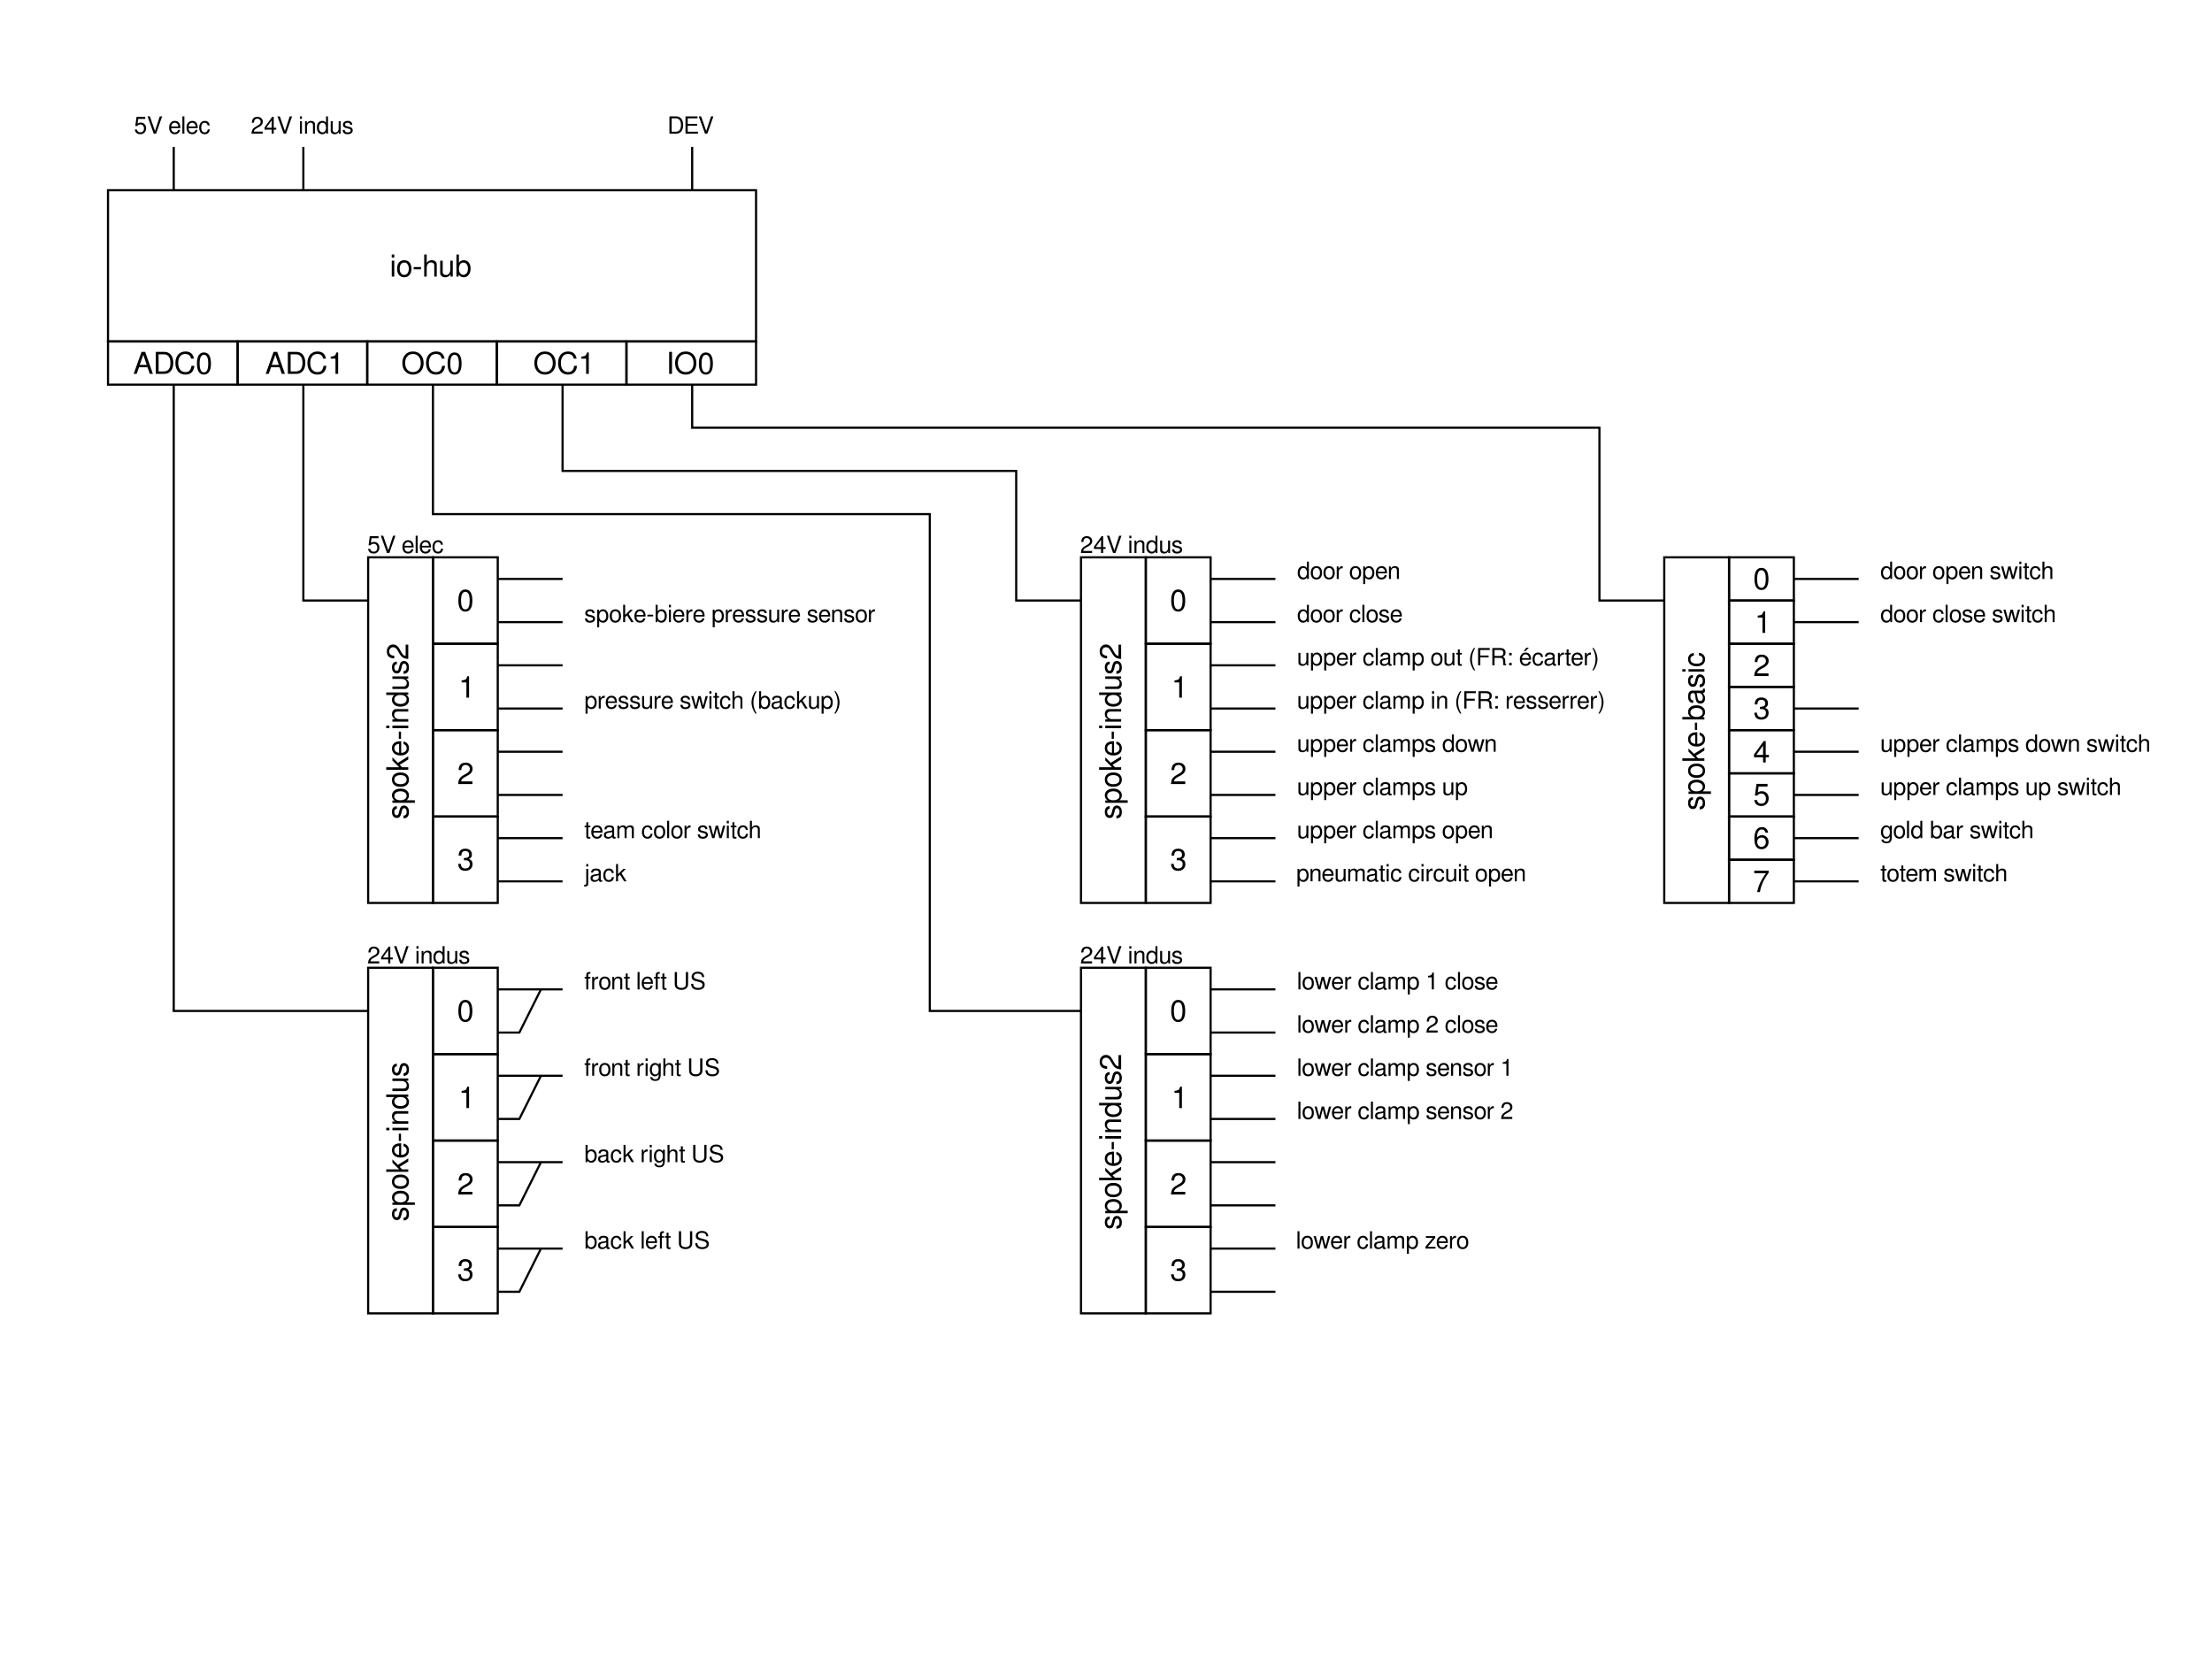
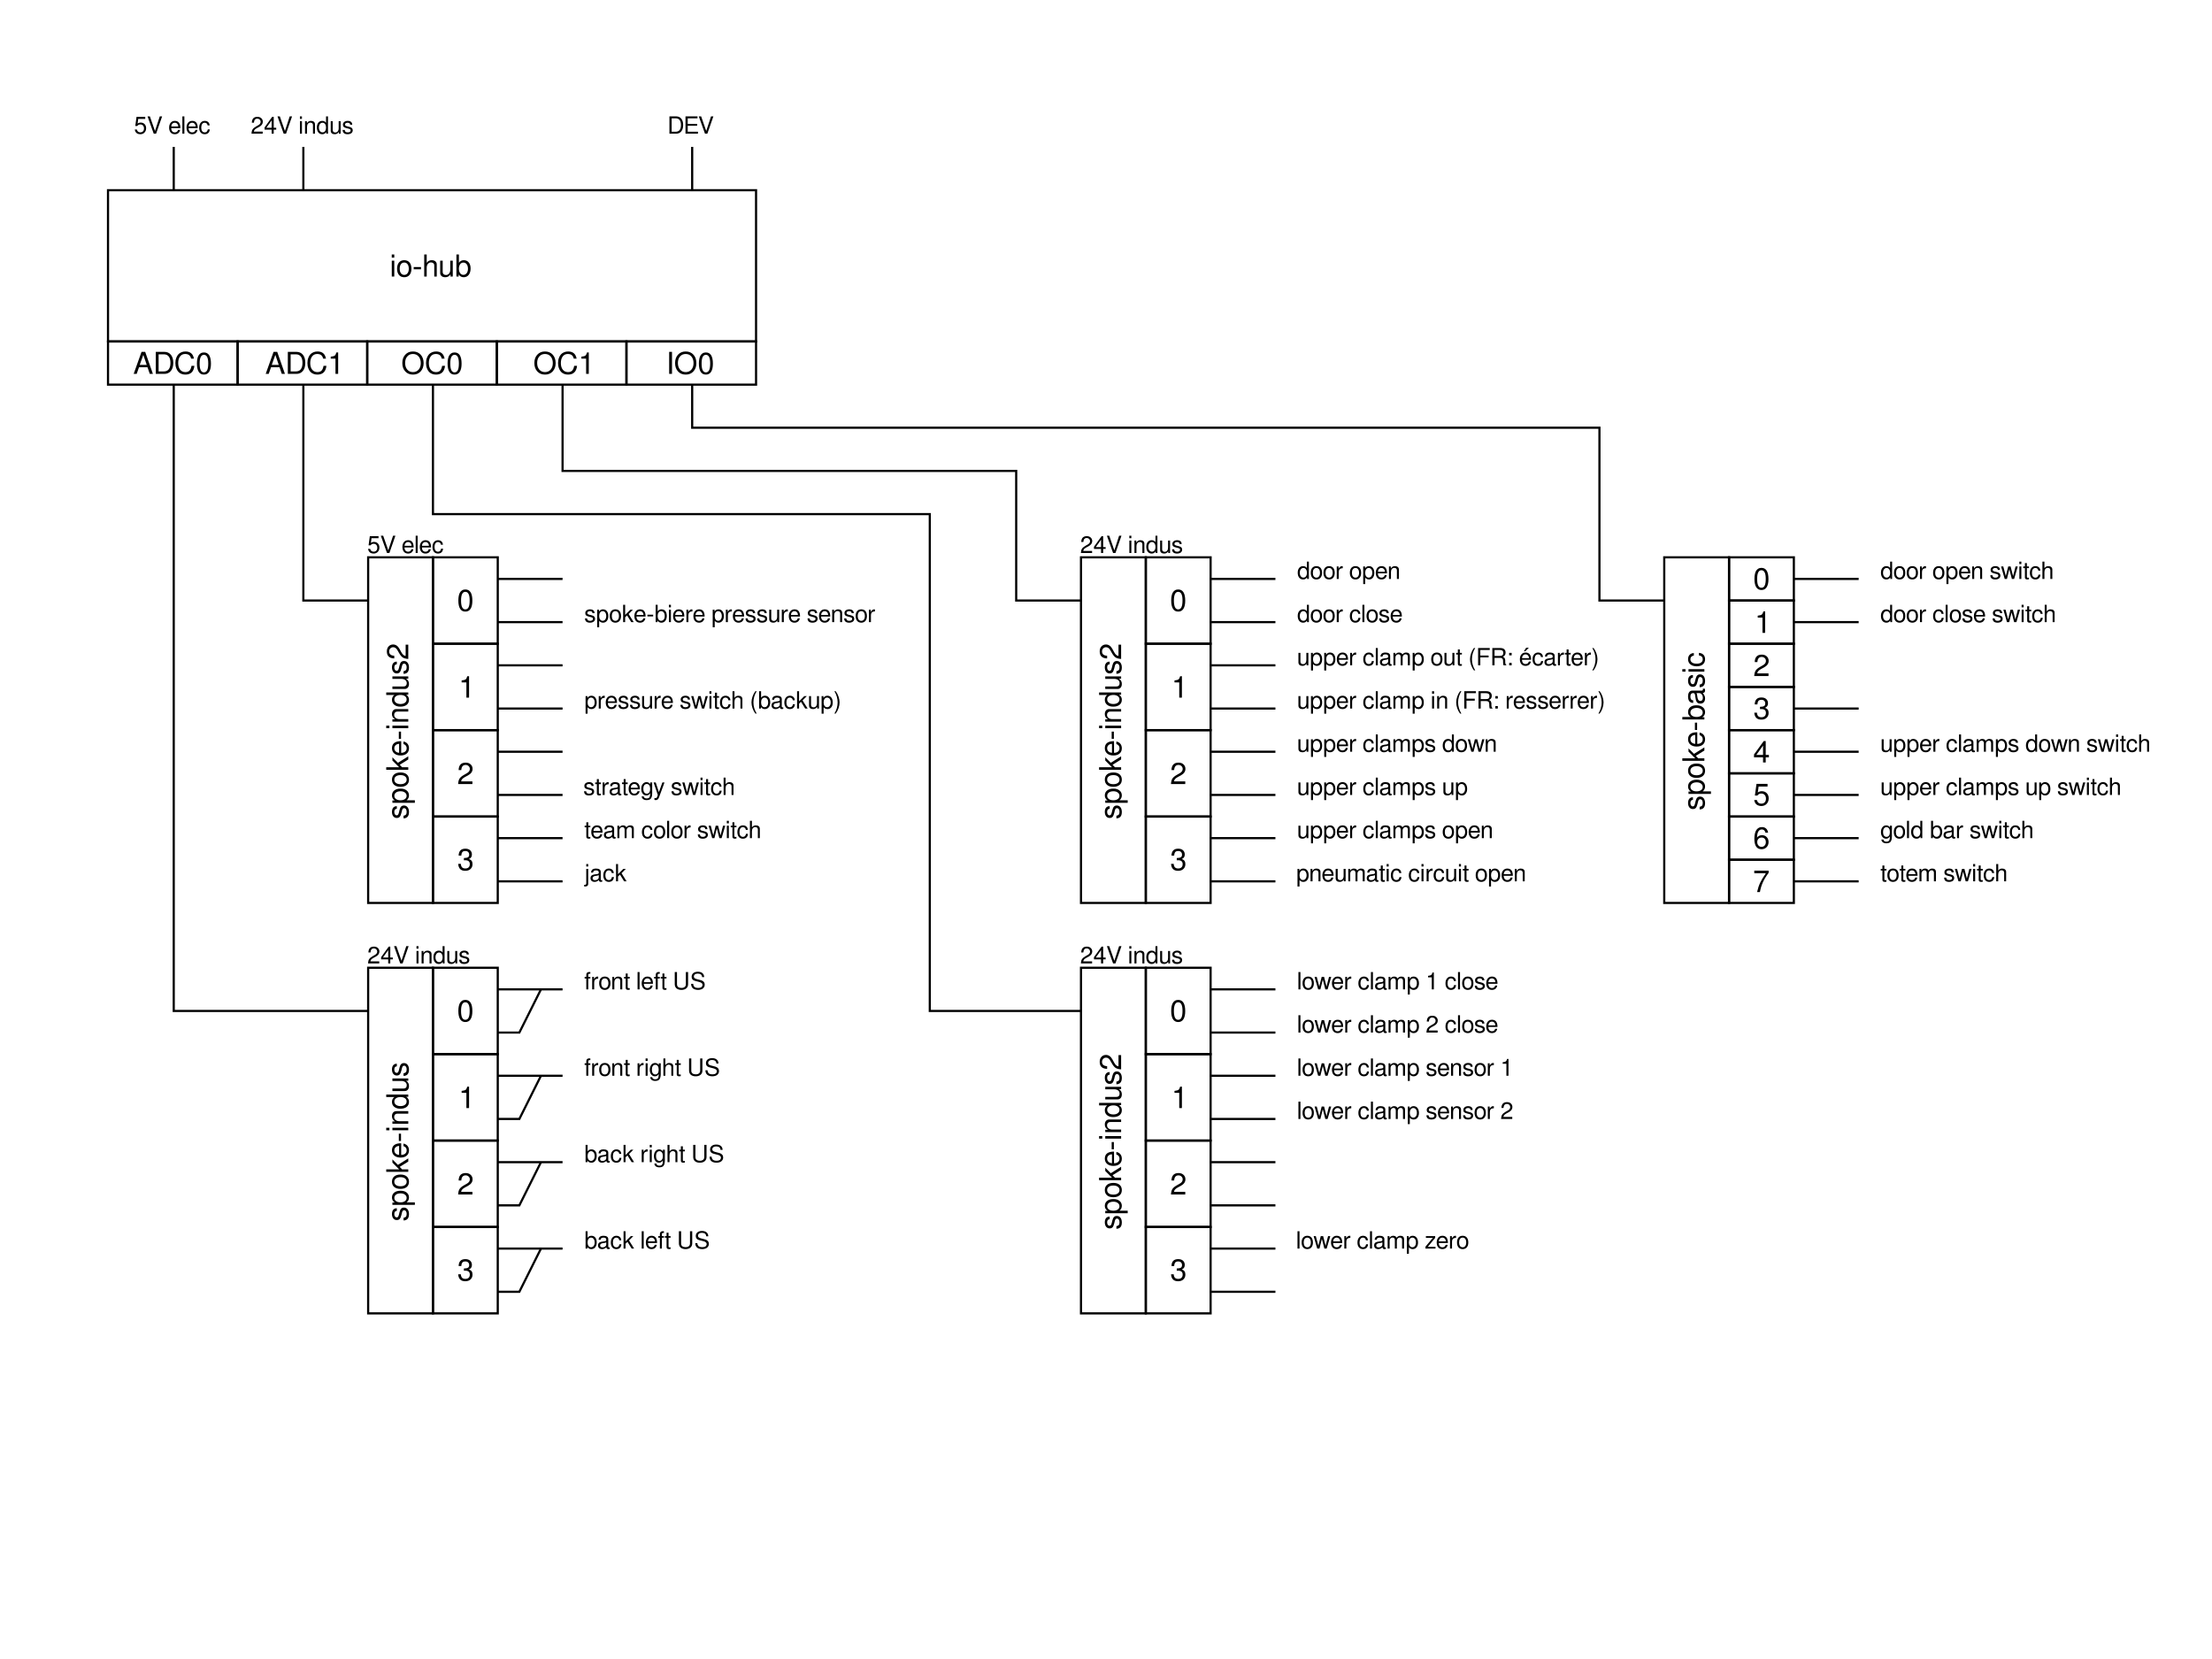
<svg xmlns="http://www.w3.org/2000/svg" width="1024" height="768" id="svg2" version="1.1">
  <defs id="defs4">
    </defs>
  <g id="layer1" transform="translate(0,-284.3622)">
    <g id="g3689" transform="translate(0,-239.942)">
      <rect y="612.362" x="50" height="70" width="300" id="rect3590" style="fill:none;stroke:#000000;stroke-width:1;stroke-miterlimit:4;stroke-dasharray:none;stroke-dashoffset:0" />
      <rect y="682.362" x="50" height="20" width="60" id="rect3592" style="fill:none;stroke:#000000;stroke-width:1;stroke-miterlimit:4;stroke-dasharray:none;stroke-dashoffset:0" />
      <text id="text3594" y="697.388" x="61.676" style="font-size:14px;font-style:normal;font-variant:normal;font-weight:normal;font-stretch:normal;text-align:start;line-height:125%;writing-mode:lr-tb;text-anchor:start;fill:#000000;fill-opacity:1;stroke:none;font-family:FreeSans;-inkscape-font-specification:FreeSans" xml:space="preserve">
        <tspan y="697.388" x="61.676" id="tspan3596">ADC0</tspan>
      </text>
      <rect style="fill:none;stroke:#000000;stroke-width:1;stroke-miterlimit:4;stroke-dasharray:none;stroke-dashoffset:0" id="rect3636" width="60" height="20" x="110" y="682.362" />
      <text xml:space="preserve" style="font-size:14px;font-style:normal;font-variant:normal;font-weight:normal;font-stretch:normal;text-align:start;line-height:125%;writing-mode:lr-tb;text-anchor:start;fill:#000000;fill-opacity:1;stroke:none;font-family:FreeSans;-inkscape-font-specification:FreeSans" x="122.796" y="697.388" id="text3638">
        <tspan id="tspan3640" x="122.796" y="697.388">ADC1</tspan>
      </text>
      <rect y="682.362" x="170" height="20" width="60" id="rect3644" style="fill:none;stroke:#000000;stroke-width:1;stroke-miterlimit:4;stroke-dasharray:none;stroke-dashoffset:0" />
      <text id="text3646" y="697.388" x="185.685" style="font-size:14px;font-style:normal;font-variant:normal;font-weight:normal;font-stretch:normal;text-align:start;line-height:125%;writing-mode:lr-tb;text-anchor:start;fill:#000000;fill-opacity:1;stroke:none;font-family:FreeSans;-inkscape-font-specification:FreeSans" xml:space="preserve">
        <tspan y="697.388" x="185.685" id="tspan3648">OC0</tspan>
      </text>
      <rect style="fill:none;stroke:#000000;stroke-width:1;stroke-miterlimit:4;stroke-dasharray:none;stroke-dashoffset:0" id="rect3652" width="60" height="20" x="230" y="682.362" />
      <text xml:space="preserve" style="font-size:14px;font-style:normal;font-variant:normal;font-weight:normal;font-stretch:normal;text-align:start;line-height:125%;writing-mode:lr-tb;text-anchor:start;fill:#000000;fill-opacity:1;stroke:none;font-family:FreeSans;-inkscape-font-specification:FreeSans" x="246.805" y="697.388" id="text3654">
        <tspan id="tspan3656" x="246.805" y="697.388">OC1</tspan>
      </text>
      <rect y="682.362" x="290" height="20" width="60" id="rect3660" style="fill:none;stroke:#000000;stroke-width:1;stroke-miterlimit:4;stroke-dasharray:none;stroke-dashoffset:0" />
      <text id="text3662" y="697.388" x="308.368" style="font-size:14px;font-style:normal;font-variant:normal;font-weight:normal;font-stretch:normal;text-align:start;line-height:125%;writing-mode:lr-tb;text-anchor:start;fill:#000000;fill-opacity:1;stroke:none;font-family:FreeSans;-inkscape-font-specification:FreeSans" xml:space="preserve">
        <tspan y="697.388" x="308.368" id="tspan3664">IO0</tspan>
      </text>
      <text id="text3685" y="652.304" x="180.428" style="font-size:14px;font-style:normal;font-variant:normal;font-weight:normal;font-stretch:normal;text-align:start;line-height:125%;writing-mode:lr-tb;text-anchor:start;fill:#000000;fill-opacity:1;stroke:none;font-family:FreeSans;-inkscape-font-specification:FreeSans" xml:space="preserve">
        <tspan y="652.304" x="180.428" id="tspan3687">io-hub</tspan>
      </text>
    </g>
    <g id="g4172" transform="translate(-279.5722,180.0001)">
      <g transform="translate(130,-300.0001)" id="g3828">
        <rect style="fill:none;stroke:#000000;stroke-width:1;stroke-miterlimit:4;stroke-dasharray:none;stroke-dashoffset:0" id="rect3798" width="30" height="160" x="320" y="852.362" />
        <rect style="fill:none;stroke:#000000;stroke-width:1;stroke-miterlimit:4;stroke-dasharray:none;stroke-dashoffset:0" id="rect3800" width="30" height="40" x="350" y="852.362" />
        <text xml:space="preserve" style="font-size:14px;font-style:normal;font-variant:normal;font-weight:normal;font-stretch:normal;text-align:start;line-height:125%;writing-mode:lr-tb;text-anchor:start;fill:#000000;fill-opacity:1;stroke:none;font-family:FreeSans;-inkscape-font-specification:FreeSans" x="361.15" y="877.164" id="text3802">
          <tspan id="tspan3804" x="361.15" y="877.164">0</tspan>
        </text>
        <text xml:space="preserve" style="font-size:14px;font-style:normal;font-variant:normal;font-weight:normal;font-stretch:normal;text-align:start;line-height:125%;writing-mode:lr-tb;text-anchor:start;fill:#000000;fill-opacity:1;stroke:none;font-family:FreeSans;-inkscape-font-specification:FreeSans" x="-969.815" y="338.577" id="text3806" transform="matrix(0,-1,1,0,0,0)">
          <tspan id="tspan3808" x="-969.815" y="338.577">spoke-indus</tspan>
        </text>
        <rect y="892.362" x="350" height="40" width="30" id="rect3810" style="fill:none;stroke:#000000;stroke-width:1;stroke-miterlimit:4;stroke-dasharray:none;stroke-dashoffset:0" />
        <text id="text3812" y="917.325" x="361.857" style="font-size:14px;font-style:normal;font-variant:normal;font-weight:normal;font-stretch:normal;text-align:start;line-height:125%;writing-mode:lr-tb;text-anchor:start;fill:#000000;fill-opacity:1;stroke:none;font-family:FreeSans;-inkscape-font-specification:FreeSans" xml:space="preserve">
          <tspan y="917.325" x="361.857" id="tspan3814">1</tspan>
        </text>
        <rect style="fill:none;stroke:#000000;stroke-width:1;stroke-miterlimit:4;stroke-dasharray:none;stroke-dashoffset:0" id="rect3816" width="30" height="40" x="350" y="932.362" />
        <text xml:space="preserve" style="font-size:14px;font-style:normal;font-variant:normal;font-weight:normal;font-stretch:normal;text-align:start;line-height:125%;writing-mode:lr-tb;text-anchor:start;fill:#000000;fill-opacity:1;stroke:none;font-family:FreeSans;-inkscape-font-specification:FreeSans" x="361.185" y="957.325" id="text3818">
          <tspan id="tspan3820" x="361.185" y="957.325">2</tspan>
        </text>
        <rect y="972.362" x="350" height="40" width="30" id="rect3822" style="fill:none;stroke:#000000;stroke-width:1;stroke-miterlimit:4;stroke-dasharray:none;stroke-dashoffset:0" />
        <text id="text3824" y="997.164" x="361.234" style="font-size:14px;font-style:normal;font-variant:normal;font-weight:normal;font-stretch:normal;text-align:start;line-height:125%;writing-mode:lr-tb;text-anchor:start;fill:#000000;fill-opacity:1;stroke:none;font-family:FreeSans;-inkscape-font-specification:FreeSans" xml:space="preserve">
          <tspan y="997.164" x="361.234" id="tspan3826">3</tspan>
        </text>
      </g>
      <path transform="translate(0,284.3622)" id="path3845" d="m 510,278 30,0" style="fill:none;stroke:#000000;stroke-width:1px;stroke-linecap:butt;stroke-linejoin:miter;stroke-opacity:1" />
      <path style="fill:none;stroke:#000000;stroke-width:1px;stroke-linecap:butt;stroke-linejoin:miter;stroke-opacity:1" d="m 510,602.362 30,0" id="path3847" />
      <text id="text3849" y="562.362" x="550" style="font-size:11px;font-style:normal;font-variant:normal;font-weight:normal;font-stretch:normal;fill:#000000;fill-opacity:1;stroke:none;font-family:FreeSans;-inkscape-font-specification:FreeSans" xml:space="preserve">
        <tspan y="562.362" x="550" id="tspan3851">front left US</tspan>
      </text>
      <text xml:space="preserve" style="font-size:11px;font-style:normal;font-variant:normal;font-weight:normal;font-stretch:normal;fill:#000000;fill-opacity:1;stroke:none;font-family:FreeSans;-inkscape-font-specification:FreeSans" x="550" y="602.362" id="text3853">
        <tspan id="tspan3855" x="550" y="602.362">front right US</tspan>
      </text>
      <path style="fill:none;stroke:#000000;stroke-width:1px;stroke-linecap:butt;stroke-linejoin:miter;stroke-opacity:1" d="m 510,642.362 30,0" id="path3857" />
      <path id="path3859" d="m 510,682.362 30,0" style="fill:none;stroke:#000000;stroke-width:1px;stroke-linecap:butt;stroke-linejoin:miter;stroke-opacity:1" />
      <text xml:space="preserve" style="font-size:11px;font-style:normal;font-variant:normal;font-weight:normal;font-stretch:normal;fill:#000000;fill-opacity:1;stroke:none;font-family:FreeSans;-inkscape-font-specification:FreeSans" x="550" y="642.362" id="text3861">
        <tspan id="tspan3863" x="550" y="642.362">back right US</tspan>
      </text>
      <text id="text3865" y="682.362" x="550" style="font-size:11px;font-style:normal;font-variant:normal;font-weight:normal;font-stretch:normal;fill:#000000;fill-opacity:1;stroke:none;font-family:FreeSans;-inkscape-font-specification:FreeSans" xml:space="preserve">
        <tspan y="682.362" x="550" id="tspan3867">back left US</tspan>
      </text>
      <path transform="translate(0,284.3622)" id="path3869" d="m 510,298 10,0 10,-20" style="fill:none;stroke:#000000;stroke-width:1px;stroke-linecap:butt;stroke-linejoin:miter;stroke-opacity:1" />
      <path style="fill:none;stroke:#000000;stroke-width:1px;stroke-linecap:butt;stroke-linejoin:miter;stroke-opacity:1" d="m 510,622.362 10,0 10,-20" id="path3871" />
      <path id="path3873" d="m 510,662.362 10,0 10,-20" style="fill:none;stroke:#000000;stroke-width:1px;stroke-linecap:butt;stroke-linejoin:miter;stroke-opacity:1" />
      <path style="fill:none;stroke:#000000;stroke-width:1px;stroke-linecap:butt;stroke-linejoin:miter;stroke-opacity:1" d="m 510,702.362 10,0 10,-20" id="path3875" />
    </g>
    <g id="g3102" transform="translate(-49.57222,0)">
      <g id="g3877" transform="translate(-100,-310)">
        <rect y="852.362" x="320" height="160" width="30" id="rect3879" style="fill:none;stroke:#000000;stroke-width:1;stroke-miterlimit:4;stroke-dasharray:none;stroke-dashoffset:0" />
        <rect y="852.362" x="350" height="40" width="30" id="rect3881" style="fill:none;stroke:#000000;stroke-width:1;stroke-miterlimit:4;stroke-dasharray:none;stroke-dashoffset:0" />
        <text id="text3883" y="877.164" x="361.15" style="font-size:14px;font-style:normal;font-variant:normal;font-weight:normal;font-stretch:normal;text-align:start;line-height:125%;writing-mode:lr-tb;text-anchor:start;fill:#000000;fill-opacity:1;stroke:none;font-family:FreeSans;-inkscape-font-specification:FreeSans" xml:space="preserve">
          <tspan y="877.164" x="361.15" id="tspan3885">0</tspan>
        </text>
        <text transform="matrix(0,-1,1,0,0,0)" id="text3887" y="338.577" x="-973.679" style="font-size:14px;font-style:normal;font-variant:normal;font-weight:normal;font-stretch:normal;text-align:start;line-height:125%;writing-mode:lr-tb;text-anchor:start;fill:#000000;fill-opacity:1;stroke:none;font-family:FreeSans;-inkscape-font-specification:FreeSans" xml:space="preserve">
          <tspan y="338.577" x="-973.679" id="tspan3889">spoke-indus2</tspan>
        </text>
        <rect style="fill:none;stroke:#000000;stroke-width:1;stroke-miterlimit:4;stroke-dasharray:none;stroke-dashoffset:0" id="rect3891" width="30" height="40" x="350" y="892.362" />
        <text xml:space="preserve" style="font-size:14px;font-style:normal;font-variant:normal;font-weight:normal;font-stretch:normal;text-align:start;line-height:125%;writing-mode:lr-tb;text-anchor:start;fill:#000000;fill-opacity:1;stroke:none;font-family:FreeSans;-inkscape-font-specification:FreeSans" x="361.857" y="917.325" id="text3893">
          <tspan id="tspan3895" x="361.857" y="917.325">1</tspan>
        </text>
        <rect y="932.362" x="350" height="40" width="30" id="rect3897" style="fill:none;stroke:#000000;stroke-width:1;stroke-miterlimit:4;stroke-dasharray:none;stroke-dashoffset:0" />
        <text id="text3899" y="957.325" x="361.185" style="font-size:14px;font-style:normal;font-variant:normal;font-weight:normal;font-stretch:normal;text-align:start;line-height:125%;writing-mode:lr-tb;text-anchor:start;fill:#000000;fill-opacity:1;stroke:none;font-family:FreeSans;-inkscape-font-specification:FreeSans" xml:space="preserve">
          <tspan y="957.325" x="361.185" id="tspan3901">2</tspan>
        </text>
        <rect style="fill:none;stroke:#000000;stroke-width:1;stroke-miterlimit:4;stroke-dasharray:none;stroke-dashoffset:0" id="rect3903" width="30" height="40" x="350" y="972.362" />
        <text xml:space="preserve" style="font-size:14px;font-style:normal;font-variant:normal;font-weight:normal;font-stretch:normal;text-align:start;line-height:125%;writing-mode:lr-tb;text-anchor:start;fill:#000000;fill-opacity:1;stroke:none;font-family:FreeSans;-inkscape-font-specification:FreeSans" x="361.234" y="997.164" id="text3905">
          <tspan id="tspan3907" x="361.234" y="997.164">3</tspan>
        </text>
      </g>
      <path style="fill:none;stroke:#000000;stroke-width:1px;stroke-linecap:butt;stroke-linejoin:miter;stroke-opacity:1" d="m 280,552.362 30,0" id="path3909" />
      <path id="path3911" d="m 280,592.362 30,0" style="fill:none;stroke:#000000;stroke-width:1px;stroke-linecap:butt;stroke-linejoin:miter;stroke-opacity:1" />
      <path id="path3921" d="m 280,632.362 30,0" style="fill:none;stroke:#000000;stroke-width:1px;stroke-linecap:butt;stroke-linejoin:miter;stroke-opacity:1" />
      <path style="fill:none;stroke:#000000;stroke-width:1px;stroke-linecap:butt;stroke-linejoin:miter;stroke-opacity:1" d="m 280,672.362 30,0" id="path3923" />
      <text xml:space="preserve" style="font-size:11px;font-style:normal;font-variant:normal;font-weight:normal;font-stretch:normal;fill:#000000;fill-opacity:1;stroke:none;font-family:FreeSans;-inkscape-font-specification:FreeSans" x="320" y="672.362" id="text3929">
        <tspan id="tspan3931" x="320" y="672.362">team color switch</tspan>
      </text>
      <path id="path3943" d="m 280,572.362 30,0" style="fill:none;stroke:#000000;stroke-width:1px;stroke-linecap:butt;stroke-linejoin:miter;stroke-opacity:1" />
      <path style="fill:none;stroke:#000000;stroke-width:1px;stroke-linecap:butt;stroke-linejoin:miter;stroke-opacity:1" d="m 280,612.362 30,0" id="path3945" />
      <path style="fill:none;stroke:#000000;stroke-width:1px;stroke-linecap:butt;stroke-linejoin:miter;stroke-opacity:1" d="m 280,652.362 30,0" id="path3947" />
      <path id="path3949" d="m 280,692.362 30,0" style="fill:none;stroke:#000000;stroke-width:1px;stroke-linecap:butt;stroke-linejoin:miter;stroke-opacity:1" />
      <text id="text3951" y="572.362" x="320" style="font-size:11px;font-style:normal;font-variant:normal;font-weight:normal;font-stretch:normal;fill:#000000;fill-opacity:1;stroke:none;font-family:FreeSans;-inkscape-font-specification:FreeSans" xml:space="preserve">
        <tspan y="572.362" x="320" id="tspan3953">spoke-biere pressure sensor</tspan>
      </text>
      <text id="text3963" y="692.362" x="320" style="font-size:11px;font-style:normal;font-variant:normal;font-weight:normal;font-stretch:normal;fill:#000000;fill-opacity:1;stroke:none;font-family:FreeSans;-inkscape-font-specification:FreeSans" xml:space="preserve">
        <tspan y="692.362" x="320" id="tspan3965">jack</tspan>
      </text>
      <text xml:space="preserve" style="font-size:11px;font-style:normal;font-variant:normal;font-weight:normal;font-stretch:normal;fill:#000000;fill-opacity:1;stroke:none;font-family:FreeSans;-inkscape-font-specification:FreeSans" x="320" y="612.362" id="text2997">
        <tspan id="tspan2999" x="320" y="612.362">pressure switch (backup)</tspan>
      </text>
+       <text id="text3055" y="652.362" x="319.572" style="font-size:11px;font-style:normal;font-variant:normal;font-weight:normal;font-stretch:normal;fill:#000000;fill-opacity:1;stroke:none;font-family:FreeSans;-inkscape-font-specification:FreeSans" xml:space="preserve">
+         <tspan y="652.362" x="319.572" id="tspan3057">strategy switch</tspan>
+       </text>
    </g>
    <path style="fill:none;stroke:#000000;stroke-width:1px;stroke-linecap:butt;stroke-linejoin:miter;stroke-opacity:1" d="m 80.428,462.362 0,290 90,0" id="path4480" />
    <path style="fill:none;stroke:#000000;stroke-width:1px;stroke-linecap:butt;stroke-linejoin:miter;stroke-opacity:1" d="m 140.428,462.362 0,100 30,0" id="path4482" />
    <path style="fill:none;stroke:#000000;stroke-width:1px;stroke-linecap:butt;stroke-linejoin:miter;stroke-opacity:1" d="m 260.428,462.362 0,40 210,0 0,60 30,0" id="path4488" />
    <path style="fill:none;stroke:#000000;stroke-width:1px;stroke-linecap:butt;stroke-linejoin:miter;stroke-opacity:1" d="m 80.428,372.362 0,-20" id="path4646" />
    <text xml:space="preserve" style="font-size:11px;font-style:normal;font-variant:normal;font-weight:normal;font-stretch:normal;fill:#000000;fill-opacity:1;stroke:none;font-family:FreeSans;-inkscape-font-specification:FreeSans" x="62.003" y="346.245" id="text4648">
      <tspan id="tspan4650" x="62.003" y="346.245">5V elec</tspan>
    </text>
    <path id="path4654" d="m 140.428,372.362 0,-20" style="fill:none;stroke:#000000;stroke-width:1px;stroke-linecap:butt;stroke-linejoin:miter;stroke-opacity:1" />
    <text id="text4656" y="346.245" x="116.039" style="font-size:11px;font-style:normal;font-variant:normal;font-weight:normal;font-stretch:normal;fill:#000000;fill-opacity:1;stroke:none;font-family:FreeSans;-inkscape-font-specification:FreeSans" xml:space="preserve">
      <tspan y="346.245" x="116.039" id="tspan4658">24V indus</tspan>
    </text>
    <path style="fill:none;stroke:#000000;stroke-width:1px;stroke-linecap:butt;stroke-linejoin:miter;stroke-opacity:1" d="m 320.428,372.362 0,-20" id="path4660" />
    <text xml:space="preserve" style="font-size:11px;font-style:normal;font-variant:normal;font-weight:normal;font-stretch:normal;fill:#000000;fill-opacity:1;stroke:none;font-family:FreeSans;-inkscape-font-specification:FreeSans" x="309.022" y="346.245" id="text4662">
      <tspan id="tspan4664" x="309.022" y="346.245">DEV</tspan>
    </text>
    <g id="g3171" transform="translate(0.42778,-6.3652344e-5)">
      <g transform="translate(180,-310)" id="g3047">
        <rect style="fill:none;stroke:#000000;stroke-width:1;stroke-miterlimit:4;stroke-dasharray:none;stroke-dashoffset:0" id="rect3049" width="30" height="160" x="320" y="852.362" />
        <rect style="fill:none;stroke:#000000;stroke-width:1;stroke-miterlimit:4;stroke-dasharray:none;stroke-dashoffset:0" id="rect3051" width="30" height="40" x="350" y="852.362" />
        <text xml:space="preserve" style="font-size:14px;font-style:normal;font-variant:normal;font-weight:normal;font-stretch:normal;text-align:start;line-height:125%;writing-mode:lr-tb;text-anchor:start;fill:#000000;fill-opacity:1;stroke:none;font-family:FreeSans;-inkscape-font-specification:FreeSans" x="361.15" y="877.164" id="text3053">
          <tspan id="tspan3055" x="361.15" y="877.164">0</tspan>
        </text>
        <text xml:space="preserve" style="font-size:14px;font-style:normal;font-variant:normal;font-weight:normal;font-stretch:normal;text-align:start;line-height:125%;writing-mode:lr-tb;text-anchor:start;fill:#000000;fill-opacity:1;stroke:none;font-family:FreeSans;-inkscape-font-specification:FreeSans" x="-973.679" y="338.577" id="text3057" transform="matrix(0,-1,1,0,0,0)">
          <tspan id="tspan3059" x="-973.679" y="338.577">spoke-indus2</tspan>
        </text>
        <rect y="892.362" x="350" height="40" width="30" id="rect3061" style="fill:none;stroke:#000000;stroke-width:1;stroke-miterlimit:4;stroke-dasharray:none;stroke-dashoffset:0" />
        <text id="text3063" y="917.325" x="361.857" style="font-size:14px;font-style:normal;font-variant:normal;font-weight:normal;font-stretch:normal;text-align:start;line-height:125%;writing-mode:lr-tb;text-anchor:start;fill:#000000;fill-opacity:1;stroke:none;font-family:FreeSans;-inkscape-font-specification:FreeSans" xml:space="preserve">
          <tspan y="917.325" x="361.857" id="tspan3065">1</tspan>
        </text>
        <rect style="fill:none;stroke:#000000;stroke-width:1;stroke-miterlimit:4;stroke-dasharray:none;stroke-dashoffset:0" id="rect3067" width="30" height="40" x="350" y="932.362" />
        <text xml:space="preserve" style="font-size:14px;font-style:normal;font-variant:normal;font-weight:normal;font-stretch:normal;text-align:start;line-height:125%;writing-mode:lr-tb;text-anchor:start;fill:#000000;fill-opacity:1;stroke:none;font-family:FreeSans;-inkscape-font-specification:FreeSans" x="361.185" y="957.325" id="text3069">
          <tspan id="tspan3071" x="361.185" y="957.325">2</tspan>
        </text>
        <rect y="972.362" x="350" height="40" width="30" id="rect3073" style="fill:none;stroke:#000000;stroke-width:1;stroke-miterlimit:4;stroke-dasharray:none;stroke-dashoffset:0" />
        <text id="text3075" y="997.164" x="361.234" style="font-size:14px;font-style:normal;font-variant:normal;font-weight:normal;font-stretch:normal;text-align:start;line-height:125%;writing-mode:lr-tb;text-anchor:start;fill:#000000;fill-opacity:1;stroke:none;font-family:FreeSans;-inkscape-font-specification:FreeSans" xml:space="preserve">
          <tspan y="997.164" x="361.234" id="tspan3077">3</tspan>
        </text>
      </g>
      <path id="path3079" d="m 560,552.362 30,0" style="fill:none;stroke:#000000;stroke-width:1px;stroke-linecap:butt;stroke-linejoin:miter;stroke-opacity:1" />
      <path style="fill:none;stroke:#000000;stroke-width:1px;stroke-linecap:butt;stroke-linejoin:miter;stroke-opacity:1" d="m 560,592.362 30,0" id="path3081" />
      <text id="text3083" y="552.362" x="600" style="font-size:11px;font-style:normal;font-variant:normal;font-weight:normal;font-stretch:normal;fill:#000000;fill-opacity:1;stroke:none;font-family:FreeSans;-inkscape-font-specification:FreeSans" xml:space="preserve">
        <tspan y="552.362" x="600" id="tspan3085">door open</tspan>
      </text>
      <text xml:space="preserve" style="font-size:11px;font-style:normal;font-variant:normal;font-weight:normal;font-stretch:normal;fill:#000000;fill-opacity:1;stroke:none;font-family:FreeSans;-inkscape-font-specification:FreeSans" x="600" y="592.362" id="text3087">
        <tspan id="tspan3089" x="600" y="592.362">upper clamp out (FR: écarter)</tspan>
      </text>
      <path style="fill:none;stroke:#000000;stroke-width:1px;stroke-linecap:butt;stroke-linejoin:miter;stroke-opacity:1" d="m 560,632.362 30,0" id="path3091" />
      <path id="path3093" d="m 560,672.362 30,0" style="fill:none;stroke:#000000;stroke-width:1px;stroke-linecap:butt;stroke-linejoin:miter;stroke-opacity:1" />
      <text xml:space="preserve" style="font-size:11px;font-style:normal;font-variant:normal;font-weight:normal;font-stretch:normal;fill:#000000;fill-opacity:1;stroke:none;font-family:FreeSans;-inkscape-font-specification:FreeSans" x="600" y="632.362" id="text3095">
        <tspan id="tspan3097" x="600" y="632.362">upper clamps down</tspan>
      </text>
      <text id="text3099" y="672.362" x="600" style="font-size:11px;font-style:normal;font-variant:normal;font-weight:normal;font-stretch:normal;fill:#000000;fill-opacity:1;stroke:none;font-family:FreeSans;-inkscape-font-specification:FreeSans" xml:space="preserve">
        <tspan y="672.362" x="600" id="tspan3101">upper clamps open</tspan>
      </text>
      <path style="fill:none;stroke:#000000;stroke-width:1px;stroke-linecap:butt;stroke-linejoin:miter;stroke-opacity:1" d="m 560,572.362 30,0" id="path3103" />
      <path id="path3105" d="m 560,612.362 30,0" style="fill:none;stroke:#000000;stroke-width:1px;stroke-linecap:butt;stroke-linejoin:miter;stroke-opacity:1" />
      <path id="path3107" d="m 560,652.362 30,0" style="fill:none;stroke:#000000;stroke-width:1px;stroke-linecap:butt;stroke-linejoin:miter;stroke-opacity:1" />
      <path style="fill:none;stroke:#000000;stroke-width:1px;stroke-linecap:butt;stroke-linejoin:miter;stroke-opacity:1" d="m 560,692.362 30,0" id="path3109" />
      <text xml:space="preserve" style="font-size:11px;font-style:normal;font-variant:normal;font-weight:normal;font-stretch:normal;fill:#000000;fill-opacity:1;stroke:none;font-family:FreeSans;-inkscape-font-specification:FreeSans" x="600" y="572.362" id="text3111">
        <tspan id="tspan3113" x="600" y="572.362">door close</tspan>
      </text>
      <text id="text3115" y="612.362" x="600" style="font-size:11px;font-style:normal;font-variant:normal;font-weight:normal;font-stretch:normal;fill:#000000;fill-opacity:1;stroke:none;font-family:FreeSans;-inkscape-font-specification:FreeSans" xml:space="preserve">
        <tspan y="612.362" x="600" id="tspan3117">upper clamp in (FR: resserrer)</tspan>
      </text>
      <text id="text3119" y="652.362" x="600" style="font-size:11px;font-style:normal;font-variant:normal;font-weight:normal;font-stretch:normal;fill:#000000;fill-opacity:1;stroke:none;font-family:FreeSans;-inkscape-font-specification:FreeSans" xml:space="preserve">
        <tspan y="652.362" x="600" id="tspan3121">upper clamps up</tspan>
      </text>
      <text id="text3917" y="692.362" x="599.572" style="font-size:11px;font-style:normal;font-variant:normal;font-weight:normal;font-stretch:normal;fill:#000000;fill-opacity:1;stroke:none;font-family:FreeSans;-inkscape-font-specification:FreeSans" xml:space="preserve">
        <tspan y="692.362" x="599.572" id="tspan3919">pneumatic circuit open</tspan>
      </text>
    </g>
    <g id="g3136" transform="translate(-49.57222,0)">
      <g id="g2954" transform="translate(230,-120.0001)">
        <rect y="852.362" x="320" height="160" width="30" id="rect2956" style="fill:none;stroke:#000000;stroke-width:1;stroke-miterlimit:4;stroke-dasharray:none;stroke-dashoffset:0" />
        <rect y="852.362" x="350" height="40" width="30" id="rect2958" style="fill:none;stroke:#000000;stroke-width:1;stroke-miterlimit:4;stroke-dasharray:none;stroke-dashoffset:0" />
        <text id="text2960" y="877.164" x="361.15" style="font-size:14px;font-style:normal;font-variant:normal;font-weight:normal;font-stretch:normal;text-align:start;line-height:125%;writing-mode:lr-tb;text-anchor:start;fill:#000000;fill-opacity:1;stroke:none;font-family:FreeSans;-inkscape-font-specification:FreeSans" xml:space="preserve">
          <tspan y="877.164" x="361.15" id="tspan2962">0</tspan>
        </text>
        <text transform="matrix(0,-1,1,0,0,0)" id="text2964" y="338.577" x="-973.679" style="font-size:14px;font-style:normal;font-variant:normal;font-weight:normal;font-stretch:normal;text-align:start;line-height:125%;writing-mode:lr-tb;text-anchor:start;fill:#000000;fill-opacity:1;stroke:none;font-family:FreeSans;-inkscape-font-specification:FreeSans" xml:space="preserve">
          <tspan y="338.577" x="-973.679" id="tspan2966">spoke-indus2</tspan>
        </text>
        <rect style="fill:none;stroke:#000000;stroke-width:1;stroke-miterlimit:4;stroke-dasharray:none;stroke-dashoffset:0" id="rect2968" width="30" height="40" x="350" y="892.362" />
        <text xml:space="preserve" style="font-size:14px;font-style:normal;font-variant:normal;font-weight:normal;font-stretch:normal;text-align:start;line-height:125%;writing-mode:lr-tb;text-anchor:start;fill:#000000;fill-opacity:1;stroke:none;font-family:FreeSans;-inkscape-font-specification:FreeSans" x="361.857" y="917.325" id="text2970">
          <tspan id="tspan2972" x="361.857" y="917.325">1</tspan>
        </text>
        <rect y="932.362" x="350" height="40" width="30" id="rect2974" style="fill:none;stroke:#000000;stroke-width:1;stroke-miterlimit:4;stroke-dasharray:none;stroke-dashoffset:0" />
        <text id="text2976" y="957.325" x="361.185" style="font-size:14px;font-style:normal;font-variant:normal;font-weight:normal;font-stretch:normal;text-align:start;line-height:125%;writing-mode:lr-tb;text-anchor:start;fill:#000000;fill-opacity:1;stroke:none;font-family:FreeSans;-inkscape-font-specification:FreeSans" xml:space="preserve">
          <tspan y="957.325" x="361.185" id="tspan2978">2</tspan>
        </text>
        <rect style="fill:none;stroke:#000000;stroke-width:1;stroke-miterlimit:4;stroke-dasharray:none;stroke-dashoffset:0" id="rect2980" width="30" height="40" x="350" y="972.362" />
        <text xml:space="preserve" style="font-size:14px;font-style:normal;font-variant:normal;font-weight:normal;font-stretch:normal;text-align:start;line-height:125%;writing-mode:lr-tb;text-anchor:start;fill:#000000;fill-opacity:1;stroke:none;font-family:FreeSans;-inkscape-font-specification:FreeSans" x="361.234" y="997.164" id="text2982">
          <tspan id="tspan2984" x="361.234" y="997.164">3</tspan>
        </text>
      </g>
      <path style="fill:none;stroke:#000000;stroke-width:1px;stroke-linecap:butt;stroke-linejoin:miter;stroke-opacity:1" d="m 610,742.362 30,0" id="path2986" />
      <path id="path2988" d="m 610,782.362 30,0" style="fill:none;stroke:#000000;stroke-width:1px;stroke-linecap:butt;stroke-linejoin:miter;stroke-opacity:1" />
      <text xml:space="preserve" style="font-size:11px;font-style:normal;font-variant:normal;font-weight:normal;font-stretch:normal;fill:#000000;fill-opacity:1;stroke:none;font-family:FreeSans;-inkscape-font-specification:FreeSans" x="650" y="742.362" id="text2990">
        <tspan id="tspan2992" x="650" y="742.362">lower clamp 1 close</tspan>
      </text>
      <text id="text2994" y="782.362" x="650" style="font-size:11px;font-style:normal;font-variant:normal;font-weight:normal;font-stretch:normal;fill:#000000;fill-opacity:1;stroke:none;font-family:FreeSans;-inkscape-font-specification:FreeSans" xml:space="preserve">
        <tspan y="782.362" x="650" id="tspan2996">lower clamp sensor 1</tspan>
      </text>
      <path id="path2998" d="m 610,822.362 30,0" style="fill:none;stroke:#000000;stroke-width:1px;stroke-linecap:butt;stroke-linejoin:miter;stroke-opacity:1" />
      <path style="fill:none;stroke:#000000;stroke-width:1px;stroke-linecap:butt;stroke-linejoin:miter;stroke-opacity:1" d="m 610,862.362 30,0" id="path3000" />
      <path id="path3010" d="m 610,762.362 30,0" style="fill:none;stroke:#000000;stroke-width:1px;stroke-linecap:butt;stroke-linejoin:miter;stroke-opacity:1" />
      <path style="fill:none;stroke:#000000;stroke-width:1px;stroke-linecap:butt;stroke-linejoin:miter;stroke-opacity:1" d="m 610,802.362 30,0" id="path3012" />
      <path style="fill:none;stroke:#000000;stroke-width:1px;stroke-linecap:butt;stroke-linejoin:miter;stroke-opacity:1" d="m 610,842.362 30,0" id="path3014" />
      <path id="path3016" d="m 610,882.362 30,0" style="fill:none;stroke:#000000;stroke-width:1px;stroke-linecap:butt;stroke-linejoin:miter;stroke-opacity:1" />
      <text id="text3018" y="762.362" x="650" style="font-size:11px;font-style:normal;font-variant:normal;font-weight:normal;font-stretch:normal;fill:#000000;fill-opacity:1;stroke:none;font-family:FreeSans;-inkscape-font-specification:FreeSans" xml:space="preserve">
        <tspan y="762.362" x="650" id="tspan3020">lower clamp 2 close</tspan>
      </text>
      <text xml:space="preserve" style="font-size:11px;font-style:normal;font-variant:normal;font-weight:normal;font-stretch:normal;fill:#000000;fill-opacity:1;stroke:none;font-family:FreeSans;-inkscape-font-specification:FreeSans" x="650" y="802.362" id="text3022">
        <tspan id="tspan3024" x="650" y="802.362">lower clamp sensor 2</tspan>
      </text>
      <text id="text3043" y="862.362" x="649.572" style="font-size:11px;font-style:normal;font-variant:normal;font-weight:normal;font-stretch:normal;fill:#000000;fill-opacity:1;stroke:none;font-family:FreeSans;-inkscape-font-specification:FreeSans" xml:space="preserve">
        <tspan y="862.362" x="649.572" id="tspan3045">lower clamp zero</tspan>
      </text>
    </g>
    <path id="path3030" d="m 200.428,462.362 0,60 230,0 0,230 70,0" style="fill:none;stroke:#000000;stroke-width:1px;stroke-linecap:butt;stroke-linejoin:miter;stroke-opacity:1" />
    <g transform="translate(270.4278,-6.3652344e-5)" id="g3001">
      <g id="g3003" transform="translate(180,-310)">
        <rect y="852.362" x="320" height="160" width="30" id="rect3005" style="fill:none;stroke:#000000;stroke-width:1;stroke-miterlimit:4;stroke-dasharray:none;stroke-dashoffset:0" />
        <rect y="852.362" x="350" height="20" width="30" id="rect3007" style="fill:none;stroke:#000000;stroke-width:1;stroke-miterlimit:4;stroke-dasharray:none;stroke-dashoffset:0" />
        <text id="text3009" y="867.164" x="361.15" style="font-size:14px;font-style:normal;font-variant:normal;font-weight:normal;font-stretch:normal;text-align:start;line-height:125%;writing-mode:lr-tb;text-anchor:start;fill:#000000;fill-opacity:1;stroke:none;font-family:FreeSans;-inkscape-font-specification:FreeSans" xml:space="preserve">
          <tspan y="867.164" x="361.15" id="tspan3011">0</tspan>
        </text>
        <text transform="matrix(0,-1,1,0,0,0)" id="text3013" y="338.577" x="-969.545" style="font-size:14px;font-style:normal;font-variant:normal;font-weight:normal;font-stretch:normal;text-align:start;line-height:125%;writing-mode:lr-tb;text-anchor:start;fill:#000000;fill-opacity:1;stroke:none;font-family:FreeSans;-inkscape-font-specification:FreeSans" xml:space="preserve">
          <tspan y="338.577" x="-969.545" id="tspan3015">spoke-basic</tspan>
        </text>
        <rect style="fill:none;stroke:#000000;stroke-width:1;stroke-miterlimit:4;stroke-dasharray:none;stroke-dashoffset:0" id="rect3017" width="30" height="20" x="350" y="892.362" />
        <text xml:space="preserve" style="font-size:14px;font-style:normal;font-variant:normal;font-weight:normal;font-stretch:normal;text-align:start;line-height:125%;writing-mode:lr-tb;text-anchor:start;fill:#000000;fill-opacity:1;stroke:none;font-family:FreeSans;-inkscape-font-specification:FreeSans" x="361.185" y="907.325" id="text3019">
          <tspan id="tspan3021" x="361.185" y="907.325">2</tspan>
        </text>
        <rect y="932.362" x="350" height="20" width="30" id="rect3023" style="fill:none;stroke:#000000;stroke-width:1;stroke-miterlimit:4;stroke-dasharray:none;stroke-dashoffset:0" />
        <text id="text3025" y="947.325" x="361.164" style="font-size:14px;font-style:normal;font-variant:normal;font-weight:normal;font-stretch:normal;text-align:start;line-height:125%;writing-mode:lr-tb;text-anchor:start;fill:#000000;fill-opacity:1;stroke:none;font-family:FreeSans;-inkscape-font-specification:FreeSans" xml:space="preserve">
          <tspan y="947.325" x="361.164" id="tspan3027">4</tspan>
        </text>
        <rect style="fill:none;stroke:#000000;stroke-width:1;stroke-miterlimit:4;stroke-dasharray:none;stroke-dashoffset:0" id="rect3029" width="30" height="20" x="350" y="972.362" />
        <text xml:space="preserve" style="font-size:14px;font-style:normal;font-variant:normal;font-weight:normal;font-stretch:normal;text-align:start;line-height:125%;writing-mode:lr-tb;text-anchor:start;fill:#000000;fill-opacity:1;stroke:none;font-family:FreeSans;-inkscape-font-specification:FreeSans" x="361.108" y="987.164" id="text3031">
          <tspan id="tspan3033" x="361.108" y="987.164">6</tspan>
        </text>
        <text id="text3030" y="887.325" x="361.857" style="font-size:14px;font-style:normal;font-variant:normal;font-weight:normal;font-stretch:normal;text-align:start;line-height:125%;writing-mode:lr-tb;text-anchor:start;fill:#000000;fill-opacity:1;stroke:none;font-family:FreeSans;-inkscape-font-specification:FreeSans" xml:space="preserve">
          <tspan y="887.325" x="361.857" id="tspan3032">1</tspan>
        </text>
        <rect style="fill:none;stroke:#000000;stroke-width:1;stroke-miterlimit:4;stroke-dasharray:none;stroke-dashoffset:0" id="rect3034" width="30" height="20" x="350" y="872.362" />
        <rect y="912.362" x="350" height="20" width="30" id="rect3036" style="fill:none;stroke:#000000;stroke-width:1;stroke-miterlimit:4;stroke-dasharray:none;stroke-dashoffset:0" />
        <rect style="fill:none;stroke:#000000;stroke-width:1;stroke-miterlimit:4;stroke-dasharray:none;stroke-dashoffset:0" id="rect3038" width="30" height="20" x="350" y="952.362" />
        <rect y="992.362" x="350" height="20" width="30" id="rect3040" style="fill:none;stroke:#000000;stroke-width:1;stroke-miterlimit:4;stroke-dasharray:none;stroke-dashoffset:0" />
        <text id="text3046" y="927.164" x="361.234" style="font-size:14px;font-style:normal;font-variant:normal;font-weight:normal;font-stretch:normal;text-align:start;line-height:125%;writing-mode:lr-tb;text-anchor:start;fill:#000000;fill-opacity:1;stroke:none;font-family:FreeSans;-inkscape-font-specification:FreeSans" xml:space="preserve">
          <tspan y="927.164" x="361.234" id="tspan3048">3</tspan>
        </text>
        <text xml:space="preserve" style="font-size:14px;font-style:normal;font-variant:normal;font-weight:normal;font-stretch:normal;text-align:start;line-height:125%;writing-mode:lr-tb;text-anchor:start;fill:#000000;fill-opacity:1;stroke:none;font-family:FreeSans;-inkscape-font-specification:FreeSans" x="361.164" y="967.164" id="text3050">
          <tspan id="tspan3052" x="361.164" y="967.164">5</tspan>
        </text>
        <text id="text3054" y="1007.325" x="361.038" style="font-size:14px;font-style:normal;font-variant:normal;font-weight:normal;font-stretch:normal;text-align:start;line-height:125%;writing-mode:lr-tb;text-anchor:start;fill:#000000;fill-opacity:1;stroke:none;font-family:FreeSans;-inkscape-font-specification:FreeSans" xml:space="preserve">
          <tspan y="1007.325" x="361.038" id="tspan3056">7</tspan>
        </text>
      </g>
      <path style="fill:none;stroke:#000000;stroke-width:1px;stroke-linecap:butt;stroke-linejoin:miter;stroke-opacity:1" d="m 560,552.362 30,0" id="path3035" />
      <text xml:space="preserve" style="font-size:11px;font-style:normal;font-variant:normal;font-weight:normal;font-stretch:normal;fill:#000000;fill-opacity:1;stroke:none;font-family:FreeSans;-inkscape-font-specification:FreeSans" x="600" y="552.362" id="text3039">
        <tspan id="tspan3041" x="600" y="552.362">door open switch</tspan>
      </text>
      <path id="path3047" d="m 560,632.362 30,0" style="fill:none;stroke:#000000;stroke-width:1px;stroke-linecap:butt;stroke-linejoin:miter;stroke-opacity:1" />
      <path style="fill:none;stroke:#000000;stroke-width:1px;stroke-linecap:butt;stroke-linejoin:miter;stroke-opacity:1" d="m 560,672.362 30,0" id="path3049" />
      <text id="text3051" y="632.362" x="600" style="font-size:11px;font-style:normal;font-variant:normal;font-weight:normal;font-stretch:normal;fill:#000000;fill-opacity:1;stroke:none;font-family:FreeSans;-inkscape-font-specification:FreeSans" xml:space="preserve">
        <tspan y="632.362" x="600" id="tspan3053">upper clamps down switch</tspan>
      </text>
      <path id="path3059" d="m 560,572.362 30,0" style="fill:none;stroke:#000000;stroke-width:1px;stroke-linecap:butt;stroke-linejoin:miter;stroke-opacity:1" />
      <path style="fill:none;stroke:#000000;stroke-width:1px;stroke-linecap:butt;stroke-linejoin:miter;stroke-opacity:1" d="m 560,612.362 30,0" id="path3061" />
      <path style="fill:none;stroke:#000000;stroke-width:1px;stroke-linecap:butt;stroke-linejoin:miter;stroke-opacity:1" d="m 560,652.362 30,0" id="path3063" />
      <path id="path3065" d="m 560,692.362 30,0" style="fill:none;stroke:#000000;stroke-width:1px;stroke-linecap:butt;stroke-linejoin:miter;stroke-opacity:1" />
      <text id="text3067" y="572.362" x="600" style="font-size:11px;font-style:normal;font-variant:normal;font-weight:normal;font-stretch:normal;fill:#000000;fill-opacity:1;stroke:none;font-family:FreeSans;-inkscape-font-specification:FreeSans" xml:space="preserve">
        <tspan y="572.362" x="600" id="tspan3069">door close switch</tspan>
      </text>
      <text xml:space="preserve" style="font-size:11px;font-style:normal;font-variant:normal;font-weight:normal;font-stretch:normal;fill:#000000;fill-opacity:1;stroke:none;font-family:FreeSans;-inkscape-font-specification:FreeSans" x="600" y="652.362" id="text3076">
        <tspan id="tspan3078" x="600" y="652.362">upper clamps up switch</tspan>
      </text>
      <text id="text3082" y="672.362" x="600" style="font-size:11px;font-style:normal;font-variant:normal;font-weight:normal;font-stretch:normal;fill:#000000;fill-opacity:1;stroke:none;font-family:FreeSans;-inkscape-font-specification:FreeSans" xml:space="preserve">
        <tspan y="672.362" x="600" id="tspan3084">gold bar switch</tspan>
      </text>
      <text xml:space="preserve" style="font-size:11px;font-style:normal;font-variant:normal;font-weight:normal;font-stretch:normal;fill:#000000;fill-opacity:1;stroke:none;font-family:FreeSans;-inkscape-font-specification:FreeSans" x="600" y="692.362" id="text3086">
        <tspan id="tspan3088" x="600" y="692.362">totem switch</tspan>
      </text>
    </g>
    <path id="path3080" d="m 320.428,462.362 0,20 420,0 0,80 30,0" style="fill:none;stroke:#000000;stroke-width:1px;stroke-linecap:butt;stroke-linejoin:miter;stroke-opacity:1" />
    <text id="text3058" y="540.362" x="170" style="font-size:11px;font-style:normal;font-variant:normal;font-weight:normal;font-stretch:normal;fill:#000000;fill-opacity:1;stroke:none;font-family:FreeSans;-inkscape-font-specification:FreeSans" xml:space="preserve">
      <tspan y="540.362" x="170" id="tspan3060">5V elec</tspan>
    </text>
    <text xml:space="preserve" style="font-size:11px;font-style:normal;font-variant:normal;font-weight:normal;font-stretch:normal;fill:#000000;fill-opacity:1;stroke:none;font-family:FreeSans;-inkscape-font-specification:FreeSans" x="170" y="730.362" id="text3062">
      <tspan id="tspan3064" x="170" y="730.362">24V indus</tspan>
    </text>
    <text id="text3066" y="540.362" x="500" style="font-size:11px;font-style:normal;font-variant:normal;font-weight:normal;font-stretch:normal;fill:#000000;fill-opacity:1;stroke:none;font-family:FreeSans;-inkscape-font-specification:FreeSans" xml:space="preserve">
      <tspan y="540.362" x="500" id="tspan3068">24V indus</tspan>
    </text>
    <text xml:space="preserve" style="font-size:11px;font-style:normal;font-variant:normal;font-weight:normal;font-stretch:normal;fill:#000000;fill-opacity:1;stroke:none;font-family:FreeSans;-inkscape-font-specification:FreeSans" x="500" y="730.362" id="text3070">
      <tspan id="tspan3072" x="500" y="730.362">24V indus</tspan>
    </text>
  </g>
</svg>
